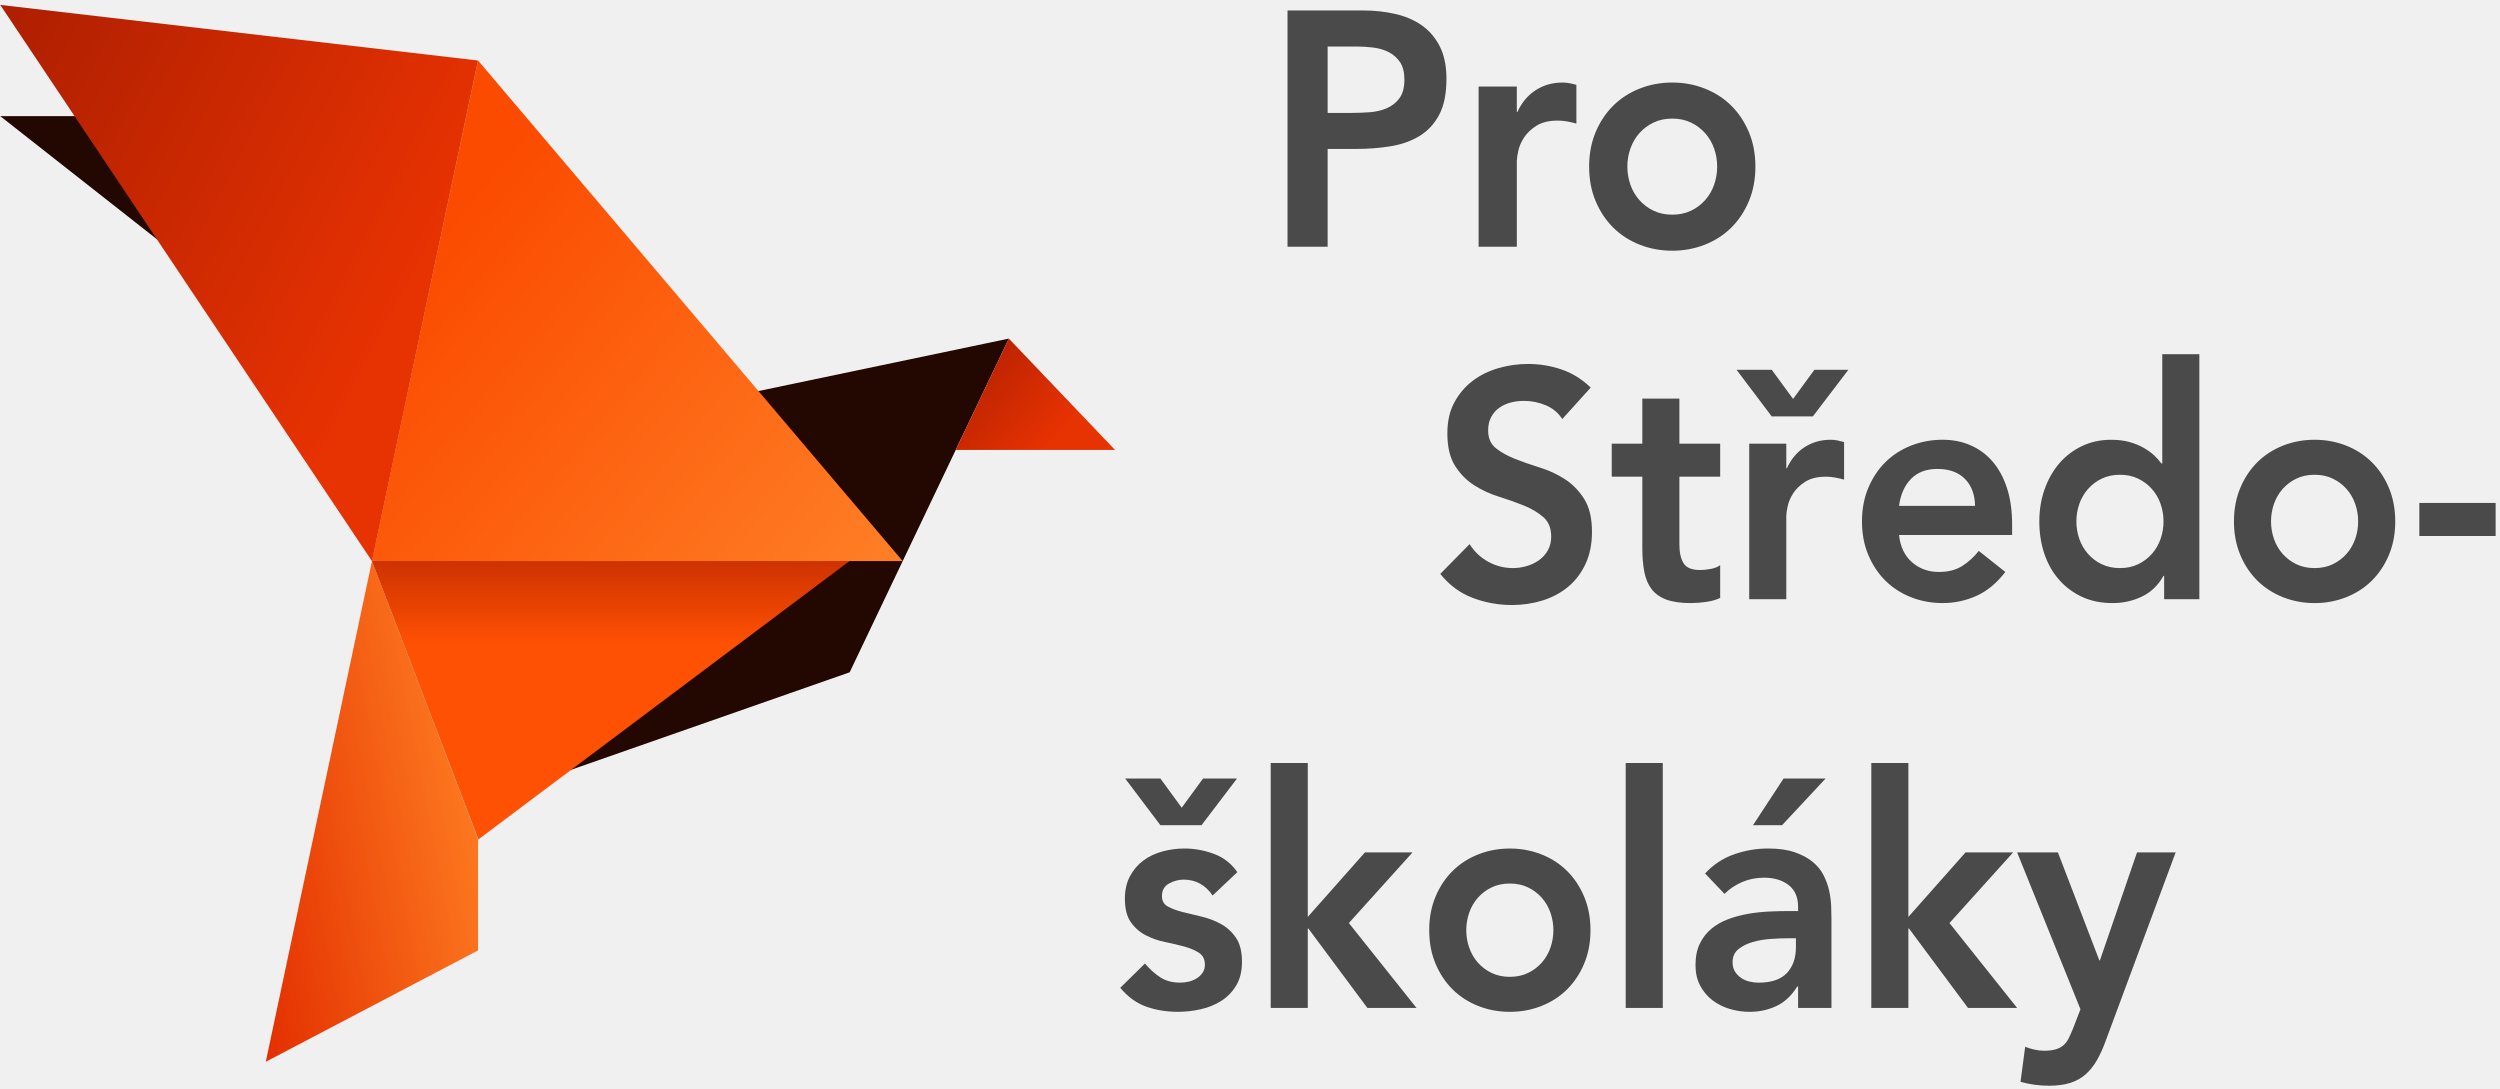
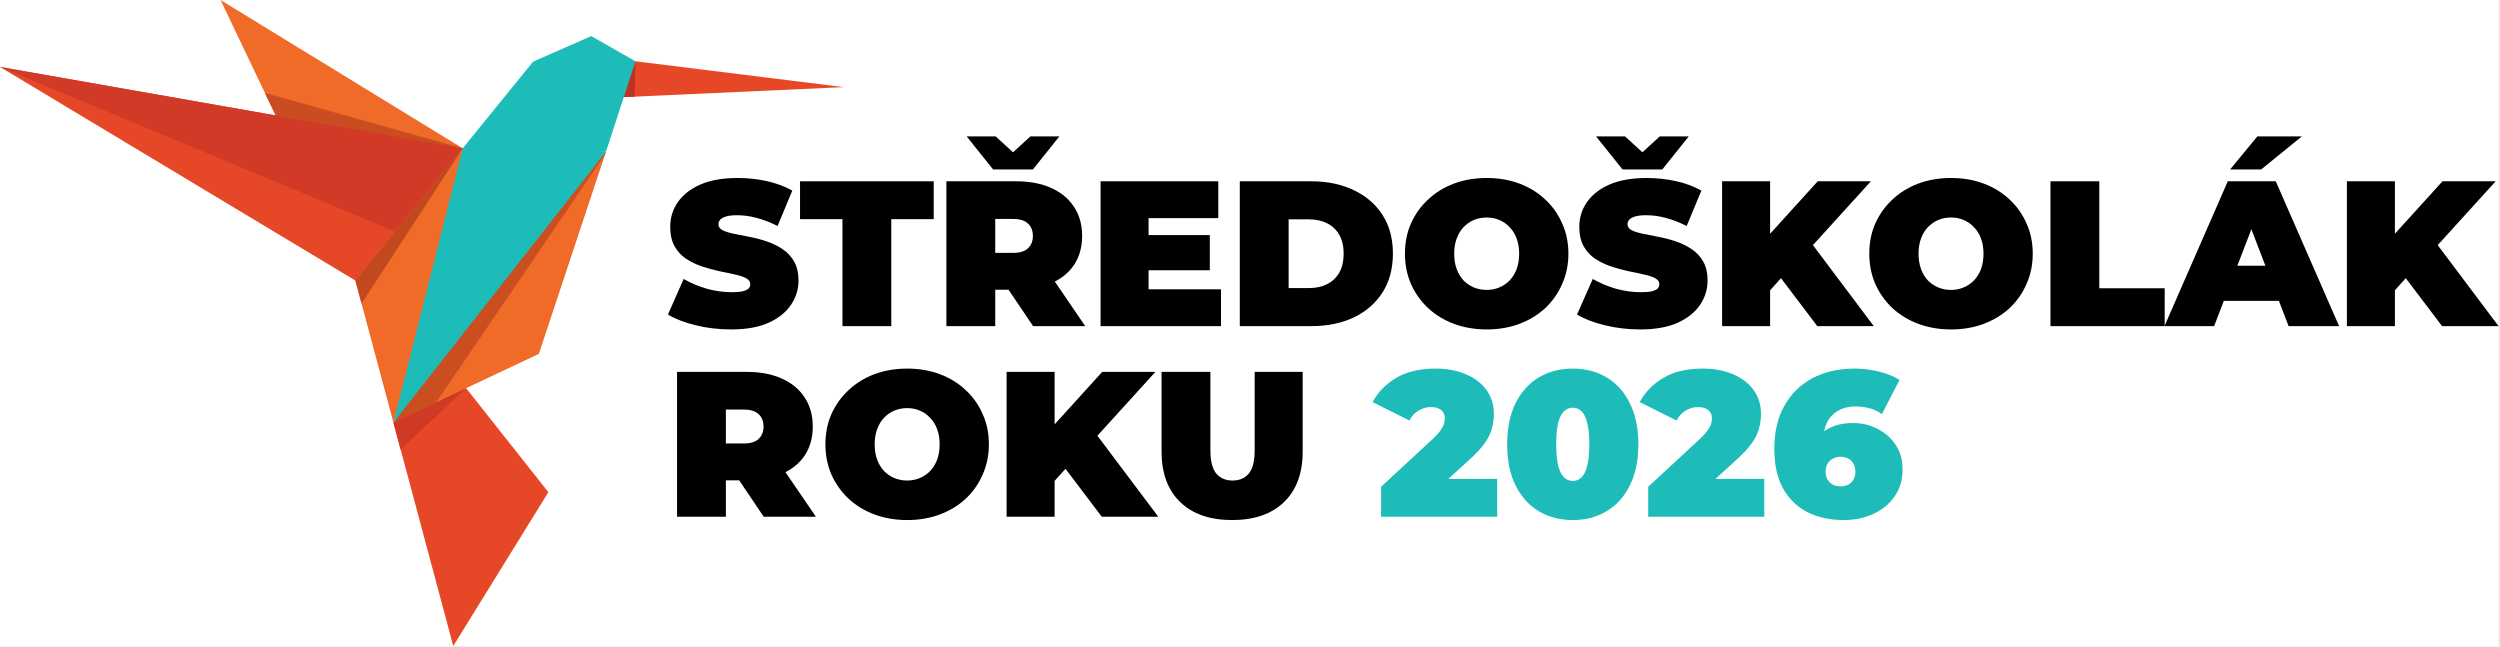
- <svg xmlns="http://www.w3.org/2000/svg" width="124" height="54" viewBox="0 0 124 54" fill="none">
-   <path d="M10.543 14.035L0.011 5.76H5.283L10.543 14.035V14.035Z" fill="#220800" />
-   <path d="M18.45 27.828L23.712 41.627V47.139L13.183 52.663L18.45 27.828V27.828Z" fill="url(#paint0_linear)" />
-   <path d="M50.038 16.794L42.143 33.346L26.36 38.869L36.874 19.552L50.038 16.794Z" fill="#220800" />
-   <path d="M42.143 27.821L23.727 41.635L18.444 27.821L21.096 22.314L42.143 27.821Z" fill="url(#paint1_linear)" />
-   <path d="M50.038 16.794L55.304 22.316H47.405L50.038 16.794Z" fill="url(#paint2_linear)" />
-   <path d="M23.712 3.002L44.772 27.83H18.442L23.712 3.002Z" fill="url(#paint3_linear)" />
-   <path d="M18.45 27.831L23.712 3.002L0.011 0.243L18.45 27.831V27.831Z" fill="url(#paint4_linear)" />
-   <path fill-rule="evenodd" clip-rule="evenodd" d="M63.861 0.519H67.62C68.157 0.519 68.676 0.574 69.176 0.685C69.676 0.795 70.116 0.98 70.495 1.239C70.874 1.498 71.177 1.846 71.404 2.282C71.63 2.717 71.744 3.261 71.744 3.912C71.744 4.651 71.623 5.247 71.38 5.699C71.138 6.152 70.812 6.502 70.401 6.75C69.99 6.998 69.513 7.167 68.971 7.255C68.429 7.343 67.862 7.387 67.273 7.387H65.851V12.237H63.861V0.519ZM67.052 5.6C67.336 5.6 67.631 5.589 67.936 5.567C68.242 5.545 68.523 5.479 68.781 5.369C69.039 5.258 69.25 5.093 69.413 4.872C69.576 4.651 69.658 4.343 69.658 3.945C69.658 3.581 69.584 3.292 69.437 3.076C69.29 2.861 69.1 2.696 68.868 2.58C68.637 2.464 68.379 2.39 68.095 2.356C67.822 2.324 67.547 2.307 67.273 2.307H65.851V5.6H67.052ZM75.234 4.293H73.339L73.339 12.237H75.235V7.984C75.235 7.873 75.258 7.708 75.306 7.487C75.354 7.266 75.448 7.046 75.59 6.825C75.733 6.604 75.938 6.408 76.207 6.237C76.475 6.066 76.83 5.981 77.272 5.981C77.423 5.981 77.574 5.995 77.723 6.022C77.88 6.051 78.035 6.086 78.189 6.13V4.21C78.073 4.177 77.96 4.149 77.849 4.127C77.738 4.105 77.625 4.094 77.509 4.094C77.004 4.094 76.556 4.221 76.166 4.475C75.777 4.728 75.477 5.087 75.266 5.55H75.234V4.293ZM78.821 8.265C78.821 7.636 78.929 7.065 79.144 6.552C79.36 6.039 79.653 5.6 80.021 5.236C80.39 4.872 80.827 4.591 81.332 4.392C81.838 4.193 82.375 4.094 82.944 4.094C83.513 4.094 84.05 4.193 84.556 4.392C85.061 4.591 85.498 4.872 85.867 5.236C86.235 5.6 86.528 6.039 86.744 6.552C86.96 7.065 87.068 7.636 87.068 8.265C87.068 8.894 86.96 9.465 86.744 9.978C86.528 10.491 86.235 10.93 85.867 11.294C85.498 11.658 85.061 11.939 84.556 12.138C84.05 12.336 83.513 12.435 82.944 12.435C82.375 12.435 81.838 12.336 81.332 12.138C80.827 11.939 80.39 11.658 80.021 11.294C79.653 10.93 79.361 10.491 79.144 9.978C78.929 9.465 78.821 8.894 78.821 8.265ZM80.867 9.159C80.767 8.872 80.717 8.574 80.717 8.265C80.716 7.96 80.767 7.657 80.867 7.371C80.965 7.089 81.115 6.83 81.309 6.61C81.508 6.386 81.747 6.207 82.012 6.081C82.286 5.948 82.597 5.882 82.944 5.882C83.292 5.882 83.603 5.948 83.876 6.081C84.142 6.206 84.38 6.386 84.579 6.61C84.774 6.83 84.924 7.089 85.022 7.371C85.122 7.658 85.172 7.956 85.172 8.265C85.172 8.574 85.121 8.872 85.022 9.159C84.924 9.441 84.774 9.7 84.579 9.92C84.381 10.144 84.142 10.324 83.876 10.45C83.603 10.582 83.292 10.648 82.944 10.648C82.597 10.648 82.286 10.582 82.012 10.45C81.747 10.324 81.508 10.144 81.309 9.92C81.115 9.7 80.964 9.441 80.867 9.159ZM60.146 44.417C59.788 43.892 59.308 43.629 58.706 43.629C58.461 43.629 58.22 43.694 57.985 43.822C57.751 43.951 57.633 44.16 57.633 44.449C57.633 44.685 57.73 44.856 57.924 44.963C58.118 45.07 58.363 45.161 58.66 45.236C58.956 45.311 59.275 45.389 59.617 45.469C59.959 45.55 60.279 45.673 60.575 45.839C60.868 46.002 61.12 46.236 61.31 46.522C61.505 46.811 61.602 47.208 61.602 47.711C61.602 48.172 61.507 48.56 61.318 48.876C61.133 49.188 60.881 49.449 60.583 49.64C60.281 49.833 59.941 49.972 59.564 50.057C59.186 50.143 58.807 50.186 58.429 50.186C57.857 50.186 57.331 50.1 56.851 49.929C56.371 49.757 55.942 49.447 55.564 48.996L56.79 47.791C57.025 48.07 57.278 48.297 57.548 48.474C57.819 48.651 58.148 48.739 58.537 48.739C58.676 48.738 58.815 48.722 58.951 48.691C59.091 48.66 59.225 48.606 59.349 48.53C59.467 48.46 59.569 48.364 59.648 48.249C59.725 48.136 59.763 48.005 59.763 47.855C59.763 47.587 59.666 47.389 59.472 47.261C59.278 47.132 59.033 47.028 58.736 46.947C58.419 46.862 58.1 46.787 57.779 46.722C57.446 46.656 57.124 46.542 56.821 46.385C56.529 46.233 56.277 46.01 56.085 45.734C55.891 45.455 55.794 45.07 55.794 44.577C55.794 44.148 55.878 43.776 56.047 43.46C56.21 43.15 56.438 42.883 56.714 42.68C56.989 42.476 57.306 42.327 57.664 42.23C58.019 42.134 58.385 42.085 58.752 42.086C59.242 42.086 59.727 42.174 60.208 42.351C60.688 42.528 61.076 42.83 61.372 43.259L60.146 44.417ZM58.613 40.062L57.556 38.615H55.809L57.556 40.93H59.594L61.356 38.615H59.671L58.613 40.062ZM63.027 37.844H64.866V45.478L67.701 42.28H70.061L66.904 45.783L70.26 49.994H67.823L64.896 46.056H64.866V49.994H63.027V37.844ZM71.203 44.474C70.993 44.972 70.889 45.526 70.889 46.137C70.889 46.748 70.993 47.302 71.203 47.8C71.412 48.298 71.695 48.724 72.053 49.078C72.411 49.432 72.835 49.705 73.325 49.898C73.815 50.091 74.337 50.187 74.888 50.187C75.439 50.187 75.961 50.091 76.451 49.898C76.941 49.705 77.365 49.432 77.723 49.078C78.08 48.724 78.364 48.298 78.573 47.8C78.783 47.302 78.888 46.747 78.888 46.137C78.888 45.526 78.783 44.972 78.573 44.474C78.364 43.975 78.08 43.549 77.723 43.196C77.365 42.842 76.941 42.569 76.451 42.376C75.961 42.183 75.439 42.087 74.888 42.087C74.337 42.087 73.815 42.183 73.325 42.376C72.835 42.569 72.411 42.842 72.053 43.196C71.695 43.549 71.412 43.975 71.203 44.474ZM72.727 46.137C72.727 46.437 72.775 46.726 72.873 47.005C72.97 47.283 73.112 47.529 73.301 47.744C73.49 47.958 73.718 48.13 73.983 48.258C74.249 48.386 74.55 48.451 74.887 48.451C75.225 48.451 75.526 48.387 75.792 48.258C76.049 48.136 76.281 47.961 76.474 47.744C76.662 47.53 76.808 47.279 76.902 47.005C76.999 46.727 77.049 46.433 77.048 46.137C77.049 45.841 76.999 45.547 76.902 45.269C76.808 44.995 76.662 44.744 76.474 44.53C76.281 44.312 76.049 44.138 75.792 44.016C75.526 43.888 75.225 43.823 74.887 43.823C74.55 43.823 74.249 43.887 73.983 44.016C73.726 44.138 73.494 44.313 73.301 44.53C73.113 44.743 72.967 44.995 72.873 45.269C72.776 45.547 72.727 45.841 72.727 46.137ZM82.474 37.844H80.635V49.994H82.474V37.844ZM89.185 48.933H89.139C88.874 49.373 88.536 49.691 88.128 49.89C87.719 50.087 87.269 50.187 86.779 50.187C86.442 50.187 86.112 50.138 85.791 50.042C85.469 49.946 85.183 49.801 84.932 49.608C84.682 49.415 84.48 49.174 84.327 48.885C84.174 48.595 84.097 48.258 84.097 47.872C84.097 47.455 84.169 47.098 84.312 46.804C84.45 46.516 84.646 46.264 84.887 46.064C85.127 45.866 85.406 45.708 85.722 45.59C86.043 45.471 86.374 45.383 86.71 45.325C87.052 45.266 87.398 45.228 87.744 45.212C88.071 45.197 88.398 45.188 88.725 45.188H89.185V44.979C89.185 44.497 89.026 44.135 88.71 43.894C88.393 43.653 87.99 43.533 87.499 43.533C87.111 43.533 86.748 43.605 86.411 43.749C86.074 43.894 85.783 44.09 85.537 44.336L84.572 43.324C84.97 42.891 85.462 42.566 86.005 42.376C86.551 42.183 87.123 42.085 87.698 42.086C88.219 42.086 88.659 42.147 89.016 42.271C89.374 42.394 89.67 42.552 89.905 42.745C90.14 42.938 90.321 43.16 90.449 43.412C90.576 43.664 90.668 43.918 90.725 44.175C90.781 44.433 90.814 44.682 90.825 44.923C90.835 45.164 90.84 45.376 90.84 45.557V49.994H89.185V48.933ZM88.695 46.538H89.078H89.078V46.972C89.078 47.519 88.927 47.95 88.626 48.266C88.325 48.582 87.858 48.74 87.224 48.74C87.069 48.74 86.915 48.721 86.764 48.684C86.617 48.649 86.477 48.587 86.351 48.499C86.232 48.417 86.13 48.31 86.052 48.185C85.975 48.063 85.936 47.91 85.936 47.727C85.936 47.449 86.034 47.232 86.228 47.077C86.422 46.921 86.659 46.804 86.94 46.723C87.222 46.642 87.52 46.592 87.837 46.571C88.153 46.549 88.439 46.538 88.695 46.538ZM88.465 38.615H90.55L88.389 40.93H86.948L88.465 38.615ZM94.656 37.844H92.817V49.994H94.656V46.056H94.687L97.613 49.994H100.05L96.694 45.783L99.851 42.28H97.491L94.656 45.478V37.844ZM100.05 42.28H102.073L104.126 47.632H104.157L105.996 42.28H107.912L104.433 51.65C104.3 52.014 104.155 52.333 103.996 52.605C103.838 52.879 103.652 53.109 103.437 53.296C103.222 53.484 102.97 53.623 102.678 53.714C102.387 53.806 102.037 53.852 101.629 53.852C101.148 53.852 100.678 53.787 100.218 53.658L100.448 51.922C100.591 51.976 100.742 52.021 100.9 52.059C101.059 52.097 101.221 52.116 101.383 52.116C101.608 52.116 101.797 52.094 101.95 52.051C102.103 52.009 102.234 51.941 102.341 51.85C102.448 51.759 102.537 51.641 102.609 51.497C102.681 51.352 102.757 51.178 102.839 50.974L103.191 50.058L100.05 42.28ZM76.669 20.101C77.012 20.245 77.285 20.473 77.489 20.784L78.899 19.225C78.47 18.807 77.987 18.507 77.451 18.325C76.915 18.143 76.36 18.052 75.788 18.052C75.291 18.051 74.796 18.122 74.317 18.261C73.837 18.4 73.41 18.611 73.037 18.895C72.664 19.18 72.363 19.536 72.133 19.964C71.903 20.393 71.789 20.902 71.789 21.491C71.789 22.166 71.916 22.705 72.172 23.107C72.428 23.508 72.744 23.83 73.122 24.071C73.511 24.317 73.928 24.508 74.364 24.641C74.813 24.78 75.227 24.928 75.605 25.083C75.983 25.239 76.3 25.429 76.555 25.654C76.811 25.879 76.939 26.2 76.939 26.618C76.939 26.875 76.883 27.103 76.77 27.301C76.659 27.498 76.507 27.666 76.326 27.792C76.137 27.923 75.93 28.02 75.712 28.081C75.488 28.145 75.263 28.177 75.038 28.177C74.614 28.178 74.196 28.071 73.82 27.864C73.444 27.662 73.124 27.36 72.892 26.988L71.437 28.466C71.886 29.023 72.423 29.42 73.046 29.655C73.669 29.891 74.318 30.009 74.992 30.009C75.524 30.009 76.03 29.934 76.51 29.784C76.99 29.634 77.412 29.409 77.774 29.109C78.137 28.809 78.425 28.431 78.64 27.976C78.854 27.52 78.962 26.987 78.962 26.377C78.962 25.702 78.834 25.161 78.579 24.753C78.323 24.346 78.006 24.019 77.628 23.773C77.241 23.522 76.824 23.328 76.387 23.194C75.938 23.055 75.524 22.91 75.146 22.76C74.768 22.61 74.451 22.434 74.195 22.23C73.94 22.026 73.812 21.732 73.812 21.346C73.812 21.089 73.863 20.866 73.965 20.679C74.064 20.495 74.203 20.338 74.371 20.221C74.54 20.103 74.729 20.018 74.938 19.964C75.147 19.91 75.365 19.884 75.589 19.884C75.959 19.882 76.326 19.956 76.669 20.101ZM79.942 23.644V22.005H81.459V19.771H83.298V22.005H85.321V23.644H83.298V27.02C83.298 27.405 83.367 27.711 83.505 27.936C83.642 28.161 83.916 28.273 84.325 28.273C84.488 28.273 84.666 28.255 84.861 28.217C85.055 28.179 85.208 28.118 85.321 28.032V29.655C85.126 29.752 84.889 29.819 84.608 29.857C84.362 29.892 84.114 29.91 83.865 29.913C83.375 29.913 82.973 29.857 82.662 29.744C82.351 29.631 82.105 29.46 81.927 29.23C81.748 28.999 81.625 28.713 81.559 28.37C81.492 28.027 81.459 27.63 81.459 27.18V23.644H79.942ZM88.6 22.005H86.761V29.72H88.6V25.589C88.6 25.482 88.623 25.321 88.669 25.107C88.715 24.892 88.807 24.678 88.945 24.464C89.083 24.25 89.282 24.059 89.543 23.893C89.803 23.727 90.148 23.644 90.577 23.644C90.723 23.645 90.869 23.658 91.013 23.685C91.166 23.712 91.317 23.747 91.466 23.789V21.925C91.353 21.893 91.243 21.866 91.136 21.845C91.028 21.823 90.918 21.812 90.806 21.812C90.316 21.812 89.882 21.935 89.504 22.182C89.126 22.428 88.835 22.777 88.63 23.227H88.6V22.005ZM87.879 18.341L88.937 19.787L89.994 18.341H91.68L89.917 20.655H87.879L86.132 18.341H87.879ZM94.836 27.888C94.469 27.566 94.254 27.116 94.193 26.537H94.192V26.537H99.801V26.006C99.801 25.331 99.717 24.734 99.548 24.214C99.38 23.694 99.144 23.258 98.843 22.904C98.542 22.551 98.18 22.28 97.755 22.093C97.332 21.905 96.864 21.811 96.353 21.811C95.802 21.811 95.281 21.908 94.791 22.101C94.3 22.294 93.876 22.567 93.518 22.921C93.161 23.274 92.877 23.7 92.668 24.198C92.458 24.697 92.354 25.251 92.354 25.862C92.354 26.473 92.458 27.027 92.668 27.525C92.877 28.024 93.161 28.45 93.518 28.803C93.876 29.157 94.3 29.43 94.791 29.623C95.281 29.816 95.802 29.912 96.353 29.912C96.927 29.914 97.495 29.794 98.024 29.559C98.555 29.323 99.035 28.926 99.464 28.369L98.147 27.325C97.916 27.621 97.638 27.874 97.327 28.072C97.015 28.27 96.629 28.369 96.17 28.369C95.649 28.369 95.204 28.209 94.836 27.888ZM97.963 25.091C97.952 24.523 97.784 24.076 97.456 23.749C97.13 23.422 96.675 23.259 96.093 23.259C95.541 23.259 95.104 23.425 94.783 23.757C94.461 24.089 94.264 24.534 94.193 25.091H97.963ZM107.31 28.562H107.341V29.72H109.088V17.569H107.249V22.986H107.203C107.098 22.843 106.98 22.711 106.851 22.592C106.708 22.458 106.534 22.332 106.33 22.214C106.125 22.097 105.891 22 105.625 21.925C105.36 21.85 105.053 21.813 104.706 21.813C104.184 21.813 103.704 21.917 103.265 22.126C102.826 22.335 102.45 22.622 102.138 22.986C101.827 23.35 101.584 23.779 101.411 24.271C101.237 24.764 101.15 25.294 101.15 25.863C101.15 26.43 101.232 26.961 101.395 27.453C101.559 27.946 101.799 28.375 102.116 28.739C102.432 29.104 102.812 29.39 103.257 29.599C103.702 29.808 104.209 29.913 104.782 29.913C105.303 29.913 105.788 29.806 106.237 29.591C106.687 29.377 107.044 29.034 107.31 28.562ZM102.989 25.863C102.989 26.163 103.037 26.452 103.134 26.73C103.229 27.005 103.375 27.256 103.564 27.47C103.756 27.687 103.988 27.862 104.245 27.984C104.511 28.112 104.813 28.177 105.15 28.177C105.487 28.177 105.788 28.113 106.054 27.984C106.311 27.861 106.543 27.687 106.736 27.47C106.924 27.256 107.07 27.005 107.165 26.73C107.262 26.453 107.311 26.159 107.31 25.863C107.311 25.567 107.262 25.273 107.165 24.995C107.068 24.716 106.925 24.47 106.736 24.255C106.547 24.041 106.319 23.869 106.054 23.741C105.788 23.612 105.487 23.548 105.15 23.548C104.813 23.548 104.511 23.612 104.245 23.741C103.988 23.863 103.756 24.038 103.564 24.255C103.375 24.469 103.229 24.721 103.134 24.995C103.038 25.273 102.988 25.567 102.989 25.863ZM111.119 24.199C110.909 24.697 110.804 25.252 110.804 25.863C110.804 26.473 110.909 27.027 111.119 27.526C111.328 28.024 111.611 28.45 111.969 28.804C112.327 29.157 112.751 29.43 113.241 29.623C113.731 29.817 114.253 29.913 114.804 29.913C115.356 29.913 115.877 29.817 116.367 29.623C116.857 29.43 117.281 29.157 117.639 28.804C117.997 28.45 118.28 28.024 118.49 27.526C118.699 27.028 118.804 26.473 118.804 25.863C118.804 25.252 118.699 24.697 118.49 24.199C118.28 23.701 117.997 23.274 117.639 22.921C117.281 22.567 116.857 22.294 116.367 22.101C115.877 21.908 115.356 21.812 114.804 21.812C114.253 21.812 113.731 21.908 113.241 22.101C112.751 22.294 112.327 22.567 111.969 22.921C111.611 23.275 111.328 23.701 111.119 24.199ZM112.643 25.863C112.643 26.163 112.691 26.452 112.788 26.73C112.883 27.005 113.029 27.256 113.217 27.47C113.41 27.687 113.642 27.862 113.899 27.984C114.165 28.112 114.466 28.177 114.804 28.177C115.141 28.177 115.442 28.113 115.708 27.984C115.965 27.861 116.197 27.687 116.39 27.47C116.578 27.256 116.724 27.005 116.819 26.73C116.916 26.453 116.965 26.159 116.964 25.863C116.965 25.567 116.916 25.273 116.819 24.995C116.722 24.716 116.579 24.47 116.39 24.255C116.201 24.041 115.974 23.869 115.708 23.741C115.442 23.612 115.141 23.548 114.804 23.548C114.466 23.548 114.165 23.612 113.899 23.741C113.642 23.863 113.41 24.038 113.217 24.255C113.029 24.469 112.883 24.721 112.788 24.995C112.692 25.273 112.643 25.567 112.643 25.863ZM119.999 26.586H123.784V24.946H119.999V26.586Z" fill="#4A4A4A" />
-   <defs>
-     <linearGradient id="paint0_linear" x1="20.254" y1="23.371" x2="7.978" y2="25.747" gradientUnits="userSpaceOnUse">
-       <stop stop-color="#FD781F" />
-       <stop offset="1" stop-color="#E32F00" />
-     </linearGradient>
-     <linearGradient id="paint1_linear" x1="26.126" y1="25.232" x2="26.126" y2="31.994" gradientUnits="userSpaceOnUse">
-       <stop stop-color="#AF1F01" />
-       <stop offset="1" stop-color="#FF5103" />
-     </linearGradient>
-     <linearGradient id="paint2_linear" x1="44.209" y1="20.779" x2="49.352" y2="25.201" gradientUnits="userSpaceOnUse">
-       <stop stop-color="#AF1F01" />
-       <stop offset="1" stop-color="#E73202" />
-     </linearGradient>
-     <linearGradient id="paint3_linear" x1="10.828" y1="24.967" x2="32.462" y2="42.734" gradientUnits="userSpaceOnUse">
-       <stop stop-color="#FB4B00" />
-       <stop offset="1" stop-color="#FF7F26" />
-     </linearGradient>
-     <linearGradient id="paint4_linear" x1="-5.542" y1="12.39" x2="15.645" y2="23.307" gradientUnits="userSpaceOnUse">
-       <stop stop-color="#AF1F01" />
-       <stop offset="1" stop-color="#E73202" />
-     </linearGradient>
-   </defs>
+ <svg xmlns="http://www.w3.org/2000/svg" width="1246" height="322" viewBox="0 0 1246 322" fill="none">
+   <rect width="1245" height="322" fill="white" />
+   <path fill-rule="evenodd" clip-rule="evenodd" d="M232.299 193.462L213.746 197.486L196.078 210.566L225.9 321.967L273.309 245.299L232.299 193.462Z" fill="#E64827" />
+   <path fill-rule="evenodd" clip-rule="evenodd" d="M232.299 193.462L213.746 197.486L196.078 210.566L199.66 224.049L232.299 193.462Z" fill="#CF3926" />
+   <path fill-rule="evenodd" clip-rule="evenodd" d="M316.735 30.547L300.999 38.757L310.859 48.416L420.488 43.425L316.735 30.547Z" fill="#E64827" />
+   <path fill-rule="evenodd" clip-rule="evenodd" d="M306.472 44.069L310.859 48.416L316.332 48.174L316.735 30.547L306.472 44.069Z" fill="#BE331F" />
+   <path fill-rule="evenodd" clip-rule="evenodd" d="M109.911 0L145.73 74.978L230.608 73.932L109.911 0Z" fill="#F06A28" />
+   <path fill-rule="evenodd" clip-rule="evenodd" d="M132.047 46.323L145.73 74.978L230.609 73.932L132.047 46.323Z" fill="#C94D20" />
+   <path fill-rule="evenodd" clip-rule="evenodd" d="M193.743 149.956L177.122 139.814L0 33.364L230.609 73.932L243.648 75.703L193.743 149.956Z" fill="#E64827" />
+   <path fill-rule="evenodd" clip-rule="evenodd" d="M0 33.364L230.609 73.932L243.648 75.703L219.219 112.004L196.923 115.425L0 33.364Z" fill="#D03A26" />
+   <path fill-rule="evenodd" clip-rule="evenodd" d="M177.122 139.814L196.078 210.566L228.677 123.112L230.609 73.932L177.122 139.814Z" fill="#F06A28" />
+   <path fill-rule="evenodd" clip-rule="evenodd" d="M177.122 139.814L180.181 151.284L230.609 73.932L177.122 139.814Z" fill="#C2481F" />
+   <path fill-rule="evenodd" clip-rule="evenodd" d="M302.045 75.541L248.478 124.279L196.078 210.566L268.56 176.357L302.045 75.541Z" fill="#F06A28" />
+   <path fill-rule="evenodd" clip-rule="evenodd" d="M302.51 75.541L248.943 124.279L196.543 210.566L217.149 200.827" fill="#CA4E20" />
+   <path fill-rule="evenodd" clip-rule="evenodd" d="M230.609 73.932L261.96 78.318L302.045 75.541L287.677 50.267L265.663 30.748L230.609 73.932Z" fill="#1DBCB9" />
+   <path fill-rule="evenodd" clip-rule="evenodd" d="M265.663 30.747L302.045 75.541L316.735 30.546L294.68 17.989L265.663 30.747Z" fill="#1DBCB9" />
+   <path fill-rule="evenodd" clip-rule="evenodd" d="M230.609 73.932L196.078 210.566L302.045 75.541L230.609 73.932Z" fill="#1DBCB9" />
+   <path d="M614.088 259.193C603.019 259.193 594.391 256.203 588.203 250.221C582.016 244.24 578.922 235.853 578.922 225.059V185.355H603.259V224.337C603.259 229.837 604.256 233.756 606.25 236.093C608.244 238.362 610.925 239.496 614.294 239.496C617.731 239.496 620.413 238.362 622.338 236.093C624.331 233.756 625.328 229.837 625.328 224.337V185.355H649.253V225.059C649.253 235.853 646.16 244.24 639.972 250.221C633.785 256.203 625.156 259.193 614.088 259.193Z" fill="black" />
+   <path d="M523.453 242.074L522.112 215.365L549.337 185.355H575.84L545.315 218.974L531.806 232.793L523.453 242.074ZM501.693 257.543V185.355H525.618V257.543H501.693ZM549.131 257.543L527.887 229.493L543.665 212.787L577.284 257.543H549.131Z" fill="black" />
+   <path d="M452.126 259.193C446.282 259.193 440.851 258.265 435.832 256.409C430.882 254.552 426.585 251.94 422.941 248.571C419.297 245.134 416.444 241.112 414.382 236.505C412.388 231.899 411.391 226.88 411.391 221.449C411.391 215.949 412.388 210.93 414.382 206.393C416.444 201.787 419.297 197.799 422.941 194.43C426.585 190.993 430.882 188.346 435.832 186.49C440.851 184.633 446.282 183.705 452.126 183.705C458.038 183.705 463.469 184.633 468.419 186.49C473.369 188.346 477.666 190.993 481.31 194.43C484.954 197.799 487.773 201.787 489.766 206.393C491.829 210.93 492.86 215.949 492.86 221.449C492.86 226.88 491.829 231.899 489.766 236.505C487.773 241.112 484.954 245.134 481.31 248.571C477.666 251.94 473.369 254.552 468.419 256.409C463.469 258.265 458.038 259.193 452.126 259.193ZM452.126 239.496C454.394 239.496 456.491 239.084 458.416 238.259C460.41 237.434 462.129 236.265 463.573 234.752C465.085 233.171 466.254 231.28 467.079 229.08C467.904 226.812 468.316 224.268 468.316 221.449C468.316 218.63 467.904 216.121 467.079 213.921C466.254 211.652 465.085 209.762 463.573 208.249C462.129 206.668 460.41 205.465 458.416 204.64C456.491 203.815 454.394 203.402 452.126 203.402C449.857 203.402 447.726 203.815 445.732 204.64C443.807 205.465 442.088 206.668 440.576 208.249C439.132 209.762 437.997 211.652 437.172 213.921C436.347 216.121 435.935 218.63 435.935 221.449C435.935 224.268 436.347 226.812 437.172 229.08C437.997 231.28 439.132 233.171 440.576 234.752C442.088 236.265 443.807 237.434 445.732 238.259C447.726 239.084 449.857 239.496 452.126 239.496Z" fill="black" />
+   <path d="M337.438 257.543V185.355H372.191C378.929 185.355 384.738 186.455 389.619 188.655C394.569 190.855 398.385 194.018 401.066 198.143C403.748 202.199 405.088 207.012 405.088 212.581C405.088 218.149 403.748 222.962 401.066 227.018C398.385 231.006 394.569 234.065 389.619 236.196C384.738 238.328 378.929 239.393 372.191 239.393H350.947L361.776 229.39V257.543H337.438ZM380.647 257.543L362.91 231.246H388.691L406.635 257.543H380.647ZM361.776 232.071L350.947 221.037H370.644C374.013 221.037 376.488 220.281 378.069 218.768C379.719 217.256 380.544 215.193 380.544 212.581C380.544 209.968 379.719 207.906 378.069 206.393C376.488 204.881 374.013 204.124 370.644 204.124H350.947L361.776 193.09V232.071Z" fill="black" />
+   <path d="M1191.45 147.074L1190.11 120.365L1217.34 90.356H1243.84L1213.31 123.974L1199.8 137.793L1191.45 147.074ZM1169.69 162.543V90.356H1193.62V162.543H1169.69ZM1217.13 162.543L1195.89 134.493L1211.66 117.787L1245.28 162.543H1217.13Z" fill="black" />
+   <path d="M1078.77 162.543L1110.33 90.356H1134.25L1165.81 162.543H1140.64L1117.34 101.906H1126.83L1103.52 162.543H1078.77ZM1097.54 149.962L1103.73 132.431H1136.93L1143.12 149.962H1097.54ZM1111.46 84.477L1125.07 67.977H1147.24L1126.93 84.477H1111.46Z" fill="black" />
+   <path d="M1021.95 162.543V90.356H1046.29V143.671H1078.88V162.543H1021.95Z" fill="black" />
+   <path d="M972.384 164.193C966.541 164.193 961.109 163.265 956.091 161.409C951.141 159.552 946.844 156.94 943.2 153.571C939.556 150.134 936.703 146.112 934.641 141.505C932.647 136.899 931.65 131.88 931.65 126.449C931.65 120.949 932.647 115.93 934.641 111.393C936.703 106.787 939.556 102.799 943.2 99.43C946.844 95.993 951.141 93.346 956.091 91.49C961.109 89.633 966.541 88.705 972.384 88.705C978.297 88.705 983.728 89.633 988.678 91.49C993.628 93.346 997.925 95.993 1001.57 99.43C1005.21 102.799 1008.03 106.787 1010.03 111.393C1012.09 115.93 1013.12 120.949 1013.12 126.449C1013.12 131.88 1012.09 136.899 1010.03 141.505C1008.03 146.112 1005.21 150.134 1001.57 153.571C997.925 156.94 993.628 159.552 988.678 161.409C983.728 163.265 978.297 164.193 972.384 164.193ZM972.384 144.496C974.653 144.496 976.75 144.084 978.675 143.259C980.669 142.434 982.388 141.265 983.831 139.752C985.344 138.171 986.513 136.28 987.338 134.08C988.163 131.812 988.575 129.268 988.575 126.449C988.575 123.63 988.163 121.121 987.338 118.921C986.513 116.652 985.344 114.762 983.831 113.249C982.388 111.668 980.669 110.465 978.675 109.64C976.75 108.815 974.653 108.402 972.384 108.402C970.116 108.402 967.984 108.815 965.991 109.64C964.066 110.465 962.347 111.668 960.834 113.249C959.391 114.762 958.256 116.652 957.431 118.921C956.606 121.121 956.194 123.63 956.194 126.449C956.194 129.268 956.606 131.812 957.431 134.08C958.256 136.28 959.391 138.171 960.834 139.752C962.347 141.265 964.066 142.434 965.991 143.259C967.984 144.084 970.116 144.496 972.384 144.496Z" fill="black" />
+   <path d="M880.061 147.074L878.72 120.365L905.945 90.356H932.448L901.923 123.974L888.414 137.793L880.061 147.074ZM858.301 162.543V90.356H882.226V162.543H858.301ZM905.739 162.543L884.495 134.493L900.273 117.787L933.892 162.543H905.739Z" fill="black" />
+   <path d="M817.441 164.193C811.391 164.193 805.547 163.506 799.909 162.131C794.272 160.756 789.631 158.968 785.987 156.768L793.825 139.031C797.262 141.024 801.078 142.64 805.272 143.878C809.534 145.046 813.659 145.631 817.647 145.631C819.984 145.631 821.806 145.493 823.112 145.218C824.487 144.874 825.484 144.428 826.103 143.878C826.722 143.259 827.031 142.537 827.031 141.712C827.031 140.406 826.309 139.374 824.866 138.618C823.422 137.862 821.497 137.243 819.091 136.762C816.753 136.212 814.175 135.662 811.356 135.112C808.537 134.493 805.684 133.702 802.797 132.74C799.978 131.777 797.365 130.506 794.959 128.924C792.622 127.343 790.731 125.281 789.287 122.737C787.844 120.124 787.122 116.893 787.122 113.043C787.122 108.574 788.359 104.518 790.834 100.874C793.378 97.162 797.125 94.206 802.075 92.005C807.094 89.805 813.316 88.706 820.741 88.706C825.622 88.706 830.434 89.221 835.178 90.252C839.922 91.284 844.184 92.865 847.966 94.996L840.644 112.631C837.069 110.843 833.597 109.502 830.228 108.609C826.928 107.715 823.697 107.268 820.534 107.268C818.197 107.268 816.341 107.474 814.966 107.887C813.591 108.299 812.594 108.849 811.975 109.537C811.425 110.224 811.15 110.981 811.15 111.806C811.15 113.043 811.872 114.04 813.316 114.796C814.759 115.484 816.65 116.068 818.987 116.549C821.394 117.031 824.006 117.546 826.825 118.096C829.712 118.646 832.566 119.402 835.384 120.365C838.203 121.327 840.781 122.599 843.119 124.181C845.525 125.762 847.45 127.824 848.894 130.368C850.337 132.912 851.059 136.074 851.059 139.856C851.059 144.256 849.787 148.312 847.244 152.024C844.769 155.668 841.056 158.624 836.106 160.893C831.156 163.093 824.934 164.193 817.441 164.193ZM808.675 84.477L795.475 67.977H809.912L824.556 81.384H812.594L827.237 67.977H841.675L828.475 84.477H808.675Z" fill="black" />
+   <path d="M740.957 164.193C735.113 164.193 729.682 163.265 724.663 161.409C719.713 159.552 715.416 156.94 711.772 153.571C708.128 150.134 705.275 146.112 703.213 141.505C701.219 136.899 700.222 131.88 700.222 126.449C700.222 120.949 701.219 115.93 703.213 111.393C705.275 106.787 708.128 102.799 711.772 99.43C715.416 95.993 719.713 93.346 724.663 91.49C729.682 89.633 735.113 88.705 740.957 88.705C746.869 88.705 752.3 89.633 757.25 91.49C762.201 93.346 766.497 95.993 770.141 99.43C773.785 102.799 776.604 106.787 778.597 111.393C780.66 115.93 781.691 120.949 781.691 126.449C781.691 131.88 780.66 136.899 778.597 141.505C776.604 146.112 773.785 150.134 770.141 153.571C766.497 156.94 762.201 159.552 757.25 161.409C752.3 163.265 746.869 164.193 740.957 164.193ZM740.957 144.496C743.225 144.496 745.322 144.084 747.247 143.259C749.241 142.434 750.96 141.265 752.404 139.752C753.916 138.171 755.085 136.28 755.91 134.08C756.735 131.812 757.147 129.268 757.147 126.449C757.147 123.63 756.735 121.121 755.91 118.921C755.085 116.652 753.916 114.762 752.404 113.249C750.96 111.668 749.241 110.465 747.247 109.64C745.322 108.815 743.225 108.402 740.957 108.402C738.688 108.402 736.557 108.815 734.563 109.64C732.638 110.465 730.919 111.668 729.407 113.249C727.963 114.762 726.829 116.652 726.004 118.921C725.179 121.121 724.766 123.63 724.766 126.449C724.766 129.268 725.179 131.812 726.004 134.08C726.829 136.28 727.963 138.171 729.407 139.752C730.919 141.265 732.638 142.434 734.563 143.259C736.557 144.084 738.688 144.496 740.957 144.496Z" fill="black" />
+   <path d="M617.911 162.543V90.356H653.489C661.533 90.356 668.614 91.834 674.733 94.79C680.851 97.677 685.63 101.802 689.067 107.165C692.505 112.527 694.223 118.921 694.223 126.346C694.223 133.84 692.505 140.303 689.067 145.734C685.63 151.096 680.851 155.256 674.733 158.212C668.614 161.099 661.533 162.543 653.489 162.543H617.911ZM642.248 143.568H652.458C655.895 143.568 658.886 142.915 661.43 141.609C664.042 140.303 666.07 138.377 667.514 135.834C668.958 133.221 669.68 130.059 669.68 126.346C669.68 122.702 668.958 119.609 667.514 117.065C666.07 114.521 664.042 112.596 661.43 111.29C658.886 109.984 655.895 109.331 652.458 109.331H642.248V143.568Z" fill="black" />
+   <path d="M570.798 117.168H602.973V134.699H570.798V117.168ZM572.448 144.187H608.541V162.543H548.522V90.356H607.201V108.712H572.448V144.187Z" fill="black" />
+   <path d="M471.682 162.543V90.356H506.435C513.173 90.356 518.982 91.456 523.864 93.656C528.814 95.856 532.629 99.018 535.31 103.143C537.992 107.199 539.332 112.012 539.332 117.581C539.332 123.149 537.992 127.962 535.31 132.018C532.629 136.006 528.814 139.065 523.864 141.196C518.982 143.328 513.173 144.393 506.435 144.393H485.192L496.02 134.39V162.543H471.682ZM514.892 162.543L497.154 136.246H522.935L540.879 162.543H514.892ZM496.02 137.071L485.192 126.037H504.888C508.257 126.037 510.732 125.281 512.314 123.768C513.964 122.256 514.789 120.193 514.789 117.581C514.789 114.968 513.964 112.906 512.314 111.393C510.732 109.881 508.257 109.124 504.888 109.124H485.192L496.02 98.09V137.071ZM494.988 84.477L481.788 67.977H496.226L510.87 81.384H498.907L513.551 67.977H527.989L514.789 84.477H494.988Z" fill="black" />
+   <path d="M419.883 162.543V109.227H398.742V90.356H465.361V109.227H444.22V162.543H419.883Z" fill="black" />
+   <path d="M364.354 164.193C358.304 164.193 352.46 163.506 346.822 162.131C341.185 160.756 336.544 158.968 332.9 156.768L340.738 139.03C344.175 141.024 347.991 142.64 352.185 143.877C356.447 145.046 360.572 145.631 364.56 145.631C366.897 145.631 368.719 145.493 370.026 145.218C371.401 144.874 372.397 144.427 373.016 143.877C373.635 143.259 373.944 142.537 373.944 141.712C373.944 140.405 373.222 139.374 371.779 138.618C370.335 137.862 368.41 137.243 366.004 136.762C363.666 136.212 361.088 135.662 358.269 135.112C355.45 134.493 352.597 133.702 349.71 132.74C346.891 131.777 344.279 130.505 341.872 128.924C339.535 127.343 337.644 125.28 336.2 122.737C334.757 120.124 334.035 116.893 334.035 113.043C334.035 108.574 335.272 104.518 337.747 100.874C340.291 97.162 344.038 94.205 348.988 92.005C354.007 89.805 360.229 88.705 367.654 88.705C372.535 88.705 377.347 89.221 382.091 90.252C386.835 91.284 391.097 92.865 394.879 94.996L387.557 112.63C383.982 110.843 380.51 109.502 377.141 108.609C373.841 107.715 370.61 107.268 367.447 107.268C365.11 107.268 363.254 107.474 361.879 107.887C360.504 108.299 359.507 108.849 358.888 109.537C358.338 110.224 358.063 110.98 358.063 111.805C358.063 113.043 358.785 114.04 360.229 114.796C361.672 115.484 363.563 116.068 365.9 116.549C368.307 117.03 370.919 117.546 373.738 118.096C376.626 118.646 379.479 119.402 382.297 120.365C385.116 121.327 387.694 122.599 390.032 124.18C392.438 125.762 394.363 127.824 395.807 130.368C397.251 132.912 397.972 136.074 397.972 139.855C397.972 144.255 396.701 148.312 394.157 152.024C391.682 155.668 387.969 158.624 383.019 160.893C378.069 163.093 371.847 164.193 364.354 164.193Z" fill="black" />
+   <path d="M918.967 259.193C912.092 259.193 906.042 257.887 900.817 255.274C895.661 252.593 891.605 248.64 888.649 243.415C885.761 238.121 884.317 231.555 884.317 223.718C884.317 215.262 886.002 208.077 889.37 202.165C892.739 196.183 897.414 191.612 903.396 188.449C909.446 185.287 916.424 183.705 924.33 183.705C928.592 183.705 932.683 184.221 936.602 185.252C940.589 186.215 943.958 187.59 946.708 189.377L937.943 206.393C935.811 204.88 933.646 203.884 931.446 203.402C929.314 202.852 927.114 202.577 924.846 202.577C919.964 202.577 916.046 204.055 913.089 207.012C910.202 209.899 908.758 214.127 908.758 219.696C908.758 220.727 908.758 221.759 908.758 222.79C908.758 223.752 908.758 224.749 908.758 225.78L903.189 221.759C904.564 219.421 906.18 217.462 908.036 215.88C909.892 214.23 912.092 212.993 914.636 212.168C917.18 211.274 920.136 210.827 923.505 210.827C927.905 210.827 931.961 211.79 935.674 213.715C939.455 215.571 942.48 218.218 944.749 221.655C947.086 225.093 948.255 229.184 948.255 233.927C948.255 239.084 946.949 243.552 944.336 247.334C941.724 251.115 938.183 254.037 933.714 256.099C929.314 258.162 924.399 259.193 918.967 259.193ZM917.317 242.384C918.761 242.384 920.033 242.109 921.133 241.559C922.302 240.94 923.196 240.08 923.814 238.98C924.433 237.88 924.742 236.574 924.742 235.062C924.742 232.793 924.055 231.005 922.68 229.699C921.305 228.324 919.517 227.637 917.317 227.637C915.874 227.637 914.602 227.946 913.502 228.565C912.402 229.184 911.508 230.043 910.821 231.143C910.202 232.243 909.892 233.549 909.892 235.062C909.892 236.574 910.202 237.88 910.821 238.98C911.508 240.08 912.402 240.94 913.502 241.559C914.602 242.109 915.874 242.384 917.317 242.384Z" fill="#1DBCB9" />
+   <path d="M821.473 257.543V242.59L847.563 218.459C849.213 216.877 850.417 215.502 851.173 214.334C851.998 213.165 852.548 212.134 852.823 211.24C853.098 210.277 853.235 209.384 853.235 208.559C853.235 206.771 852.651 205.396 851.482 204.434C850.313 203.402 848.56 202.887 846.223 202.887C844.092 202.887 842.063 203.471 840.138 204.64C838.213 205.74 836.701 207.39 835.601 209.59L817.245 200.412C819.857 195.462 823.776 191.44 829.001 188.346C834.226 185.252 840.723 183.705 848.492 183.705C854.198 183.705 859.251 184.633 863.651 186.49C868.051 188.346 871.489 190.958 873.964 194.327C876.439 197.696 877.676 201.684 877.676 206.29C877.676 208.627 877.367 210.965 876.748 213.302C876.198 215.64 875.029 218.115 873.242 220.727C871.454 223.271 868.807 226.124 865.301 229.287L845.707 247.127L841.892 238.671H879.326V257.543H821.473Z" fill="#1DBCB9" />
+   <path d="M783.871 259.193C777.478 259.193 771.806 257.715 766.856 254.759C761.974 251.802 758.124 247.506 755.306 241.868C752.556 236.23 751.181 229.424 751.181 221.449C751.181 213.474 752.556 206.668 755.306 201.03C758.124 195.393 761.974 191.096 766.856 188.14C771.806 185.183 777.478 183.705 783.871 183.705C790.265 183.705 795.903 185.183 800.784 188.14C805.734 191.096 809.584 195.393 812.334 201.03C815.153 206.668 816.562 213.474 816.562 221.449C816.562 229.424 815.153 236.23 812.334 241.868C809.584 247.506 805.734 251.802 800.784 254.759C795.903 257.715 790.265 259.193 783.871 259.193ZM783.871 239.702C785.453 239.702 786.862 239.152 788.1 238.052C789.337 236.952 790.3 235.062 790.987 232.38C791.743 229.699 792.121 226.055 792.121 221.449C792.121 216.774 791.743 213.13 790.987 210.518C790.3 207.837 789.337 205.946 788.1 204.846C786.862 203.746 785.453 203.196 783.871 203.196C782.29 203.196 780.881 203.746 779.643 204.846C778.406 205.946 777.409 207.837 776.653 210.518C775.965 213.13 775.621 216.774 775.621 221.449C775.621 226.055 775.965 229.699 776.653 232.38C777.409 235.062 778.406 236.952 779.643 238.052C780.881 239.152 782.29 239.702 783.871 239.702Z" fill="#1DBCB9" />
+   <path d="M688.337 257.543V242.59L714.427 218.459C716.077 216.877 717.28 215.502 718.037 214.334C718.862 213.165 719.412 212.134 719.687 211.24C719.962 210.277 720.099 209.384 720.099 208.559C720.099 206.771 719.515 205.396 718.346 204.434C717.177 203.402 715.424 202.887 713.087 202.887C710.955 202.887 708.927 203.471 707.002 204.64C705.077 205.74 703.565 207.39 702.465 209.59L684.108 200.412C686.721 195.462 690.64 191.44 695.865 188.346C701.09 185.252 707.587 183.705 715.355 183.705C721.062 183.705 726.115 184.633 730.515 186.49C734.915 188.346 738.352 190.958 740.827 194.327C743.302 197.696 744.54 201.684 744.54 206.29C744.54 208.627 744.23 210.965 743.612 213.302C743.062 215.64 741.893 218.115 740.105 220.727C738.318 223.271 735.671 226.124 732.165 229.287L712.571 247.127L708.755 238.671H746.19V257.543H688.337Z" fill="#1DBCB9" />
</svg>
